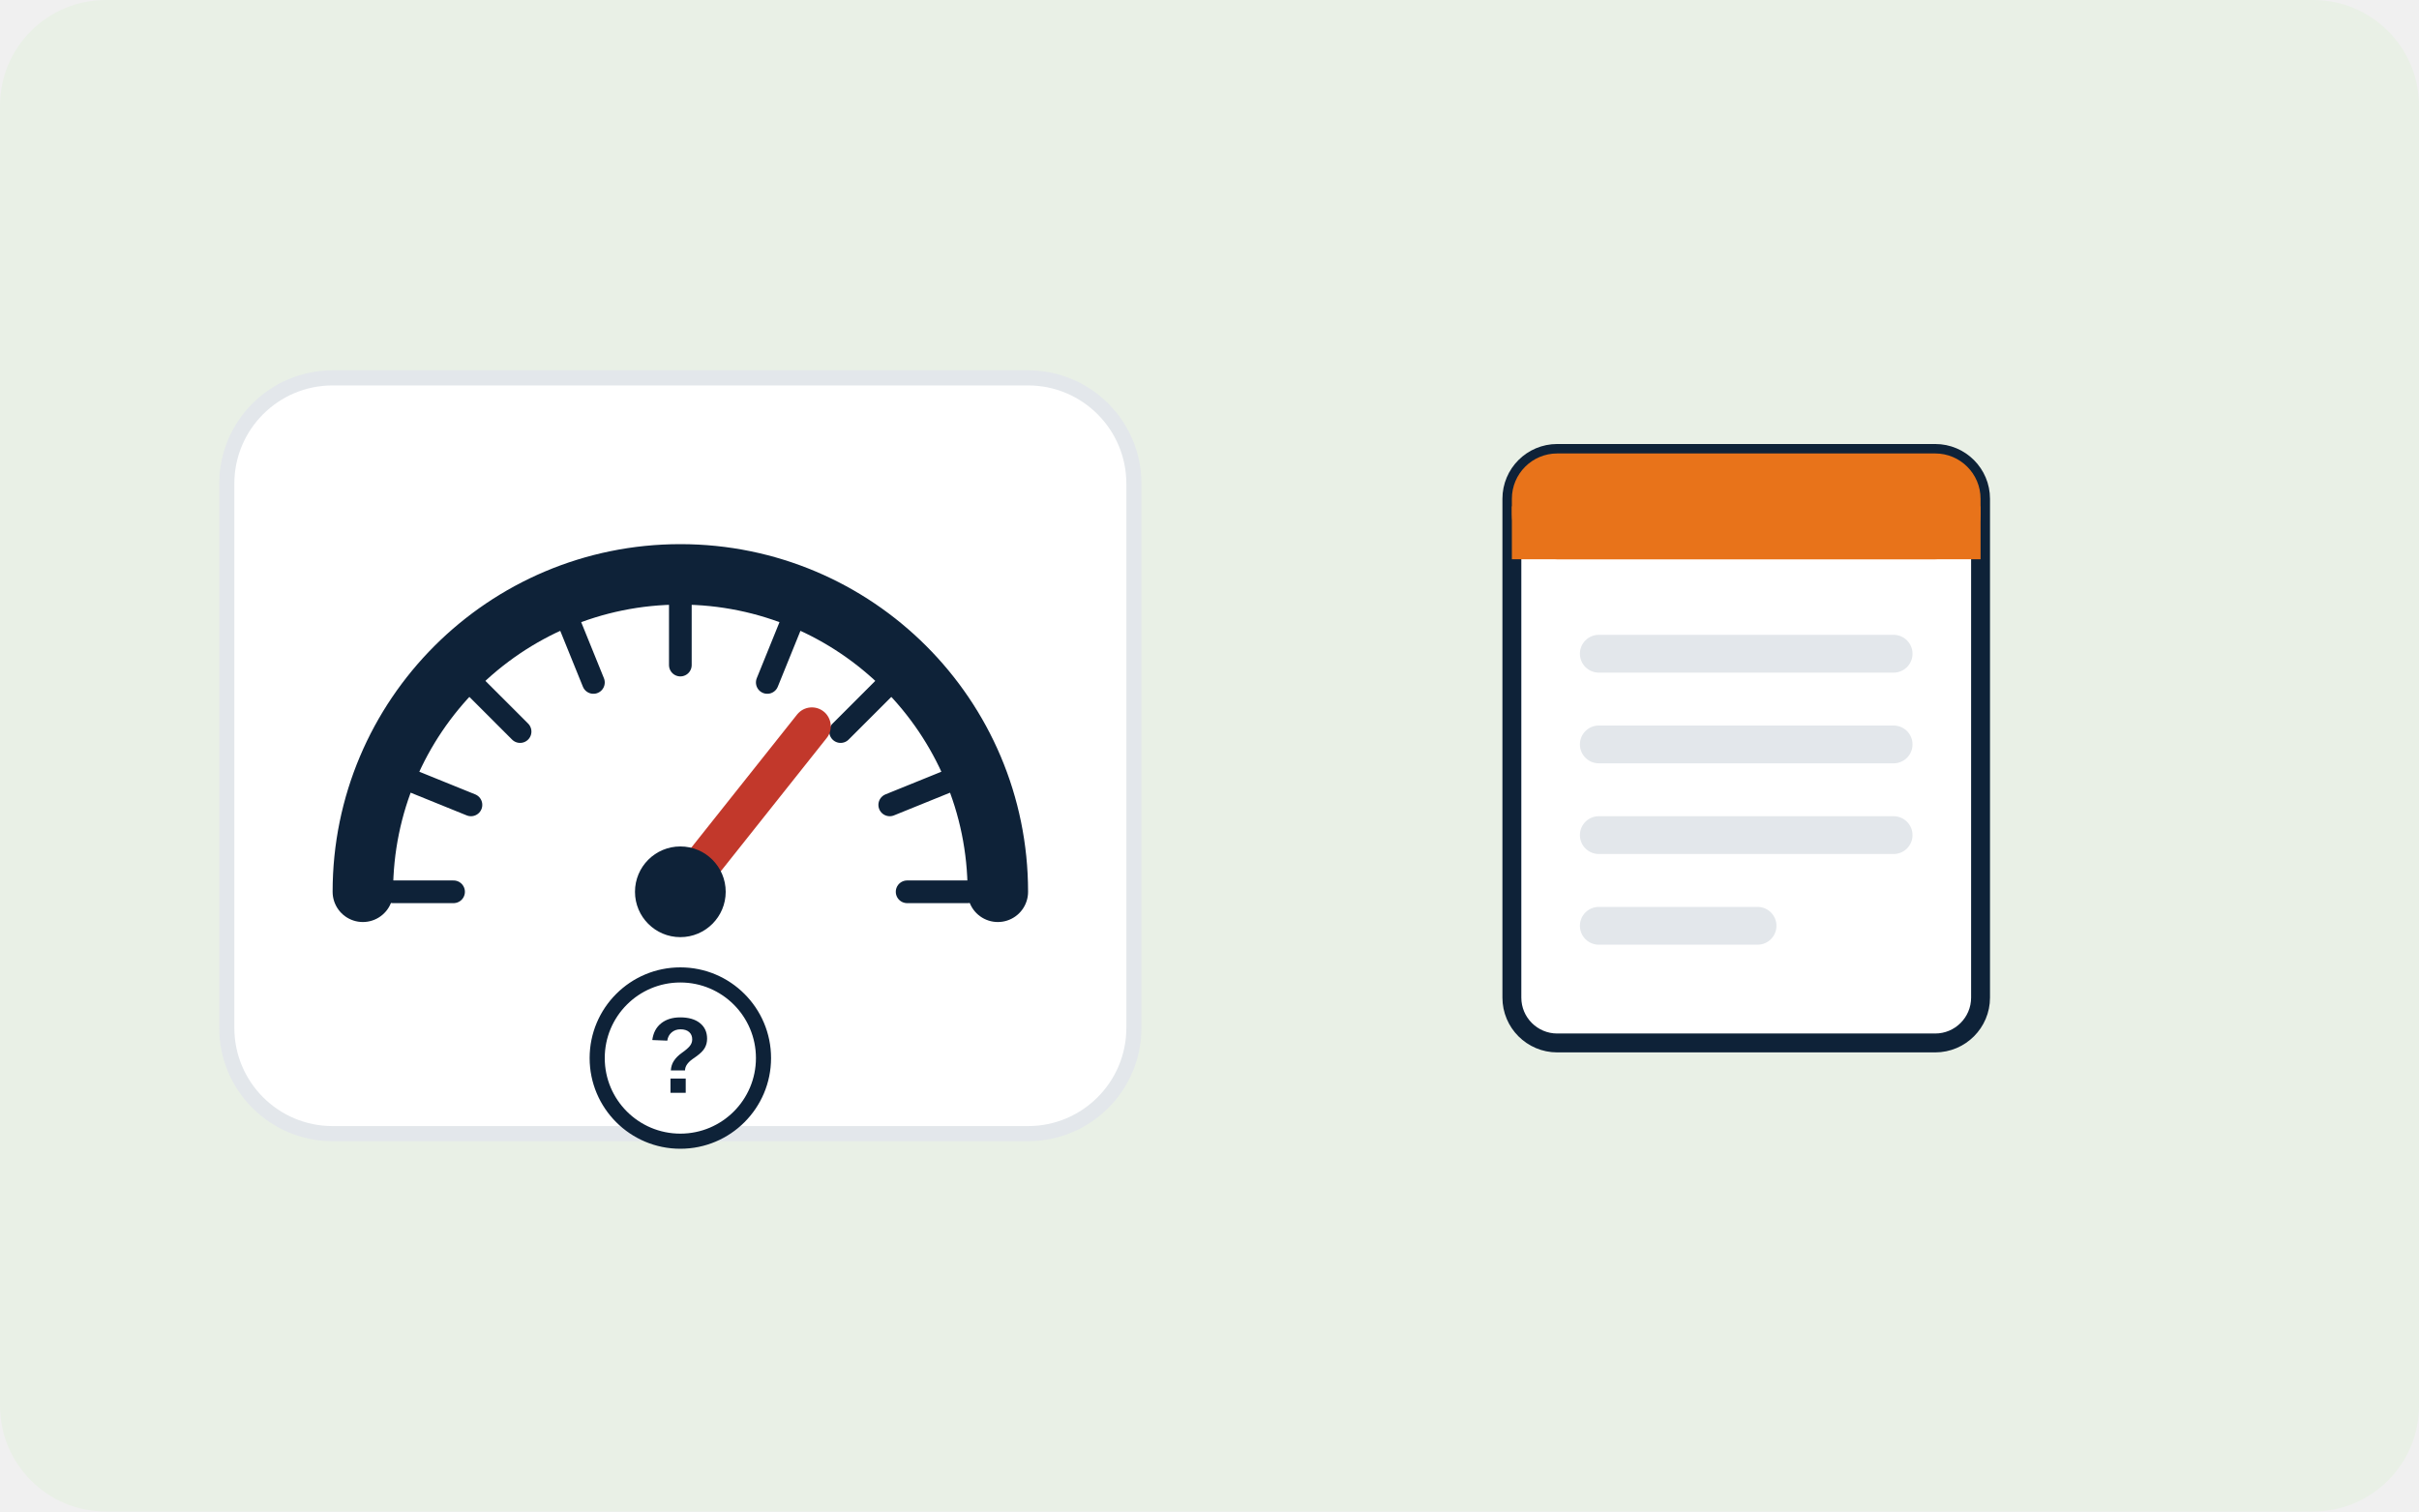
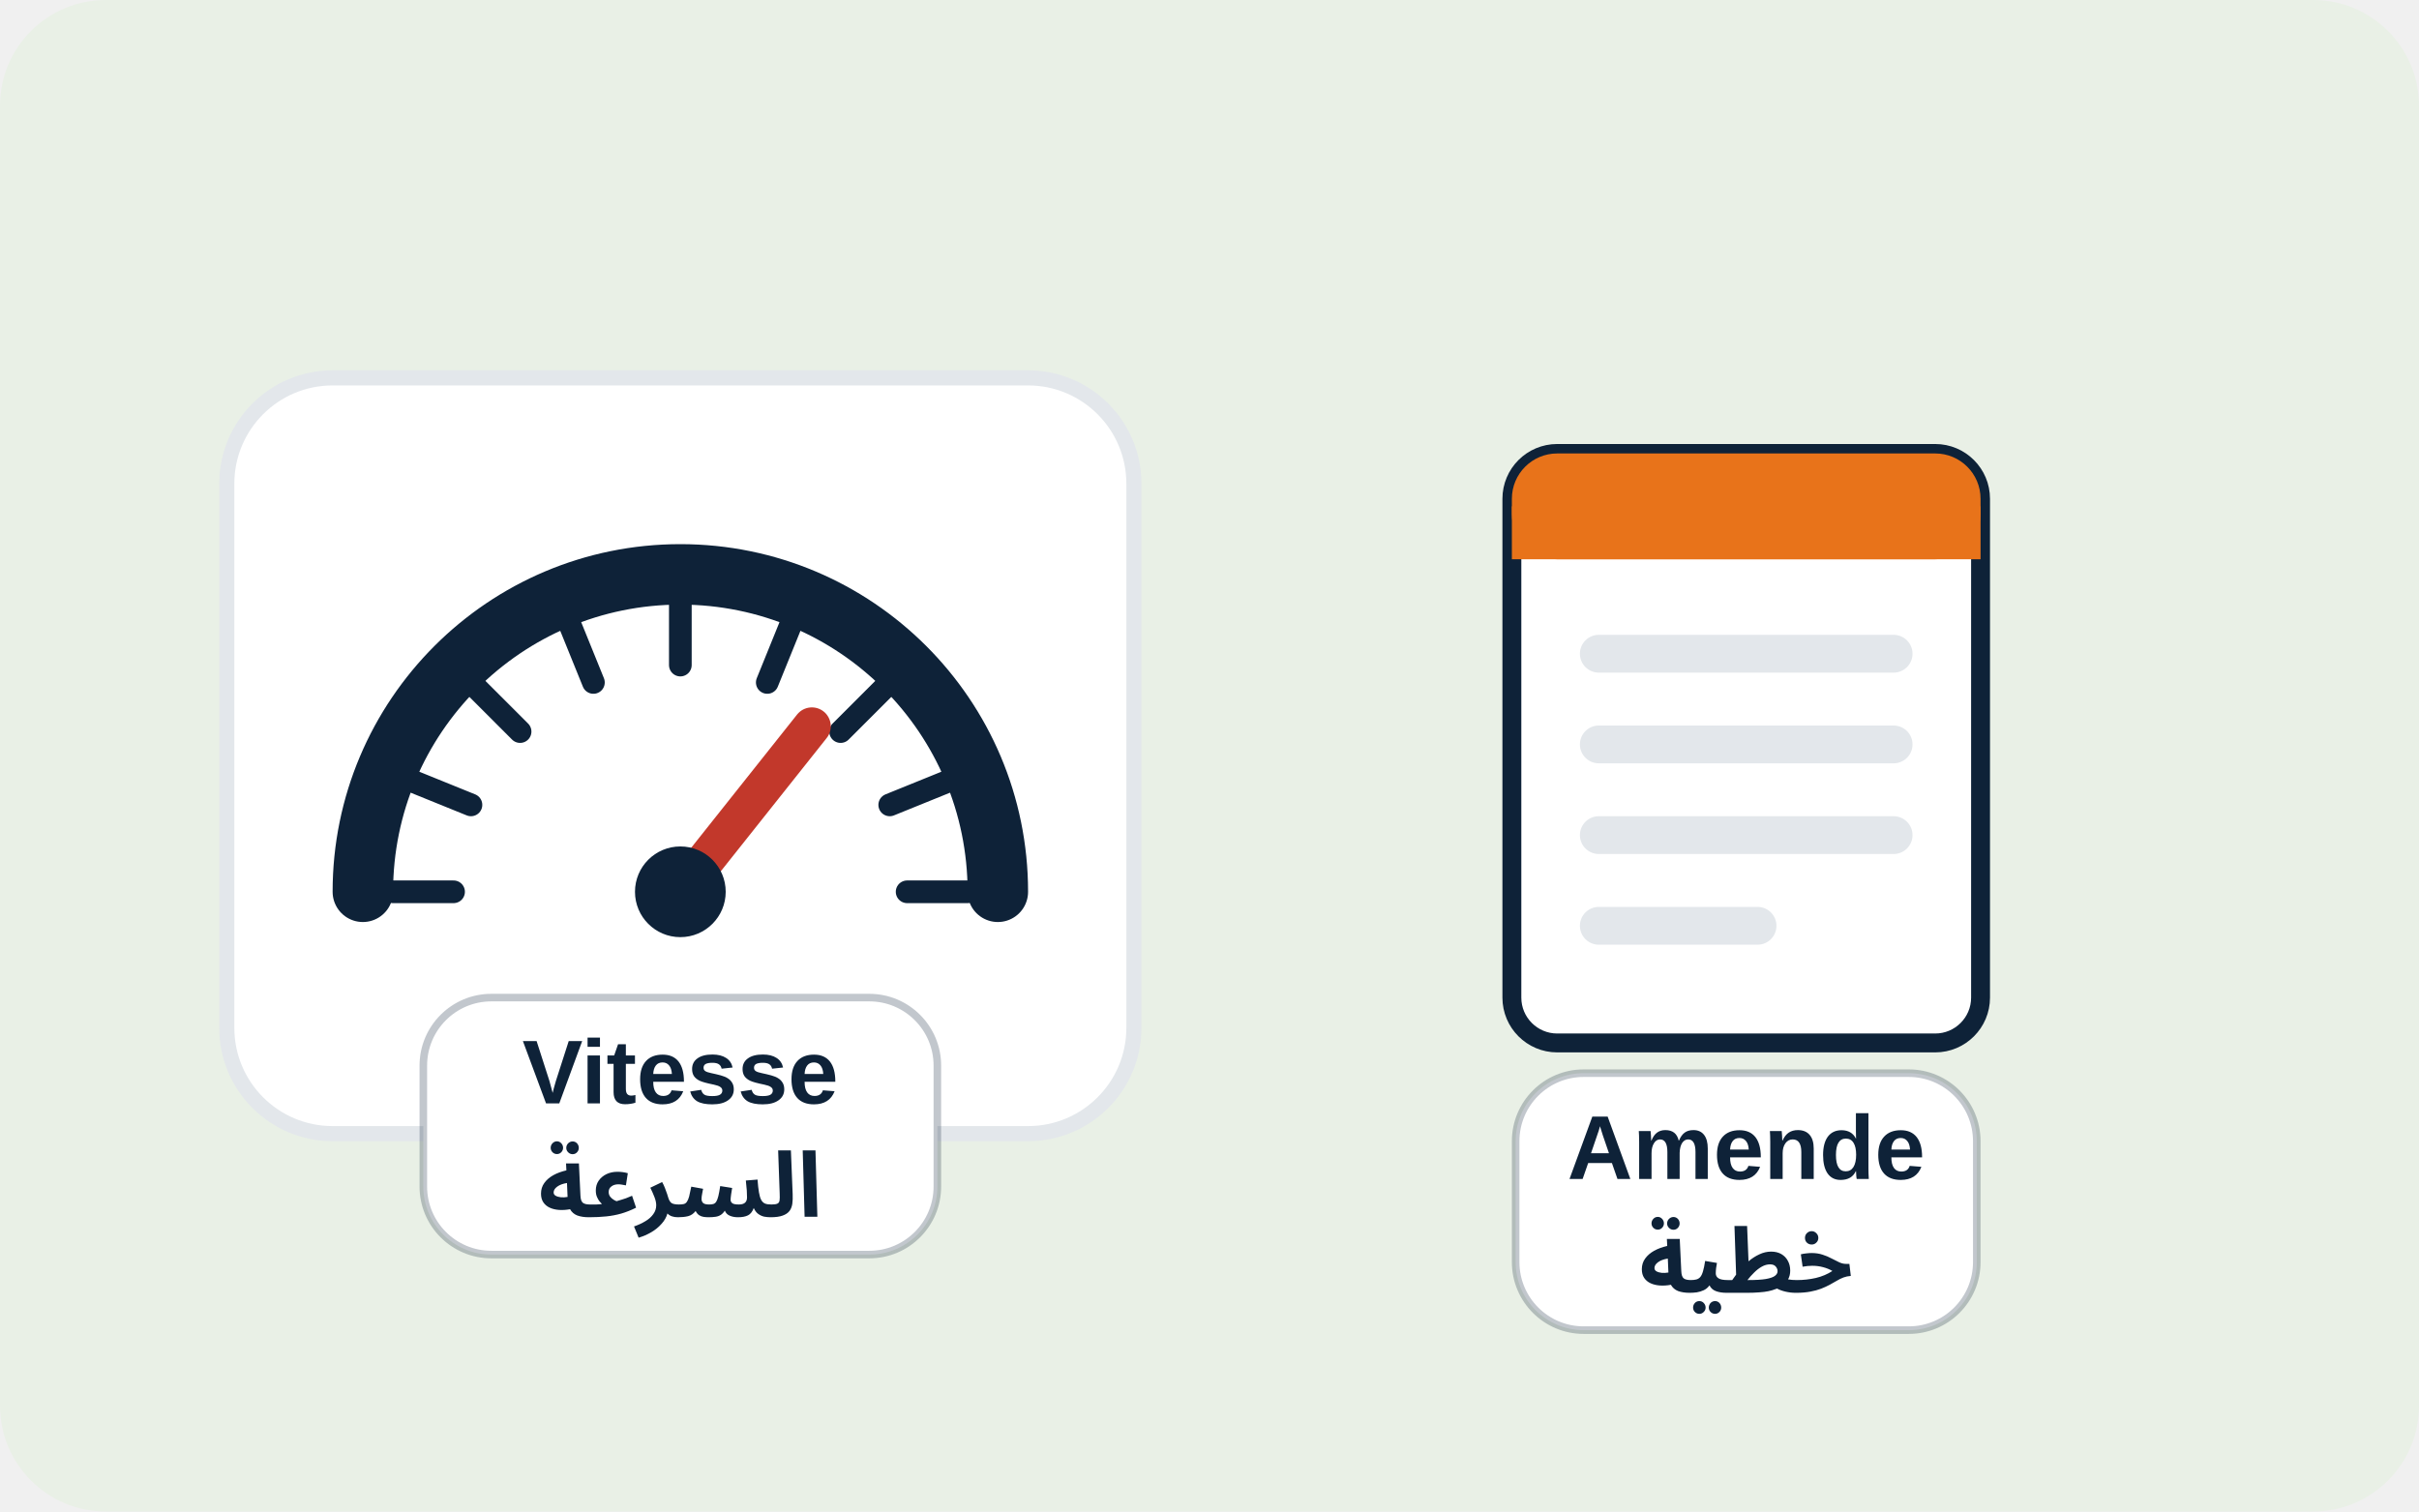
<svg xmlns="http://www.w3.org/2000/svg" viewBox="0 0 320 200">
  <rect width="320" height="200" rx="14" fill="#E9F0E6" />
  <rect x="30" y="50" width="120" height="100" rx="14" fill="#fff" stroke="#E3E7EB" stroke-width="2" />
  <path d="M48 118A42 42 0 0 1 132 118" fill="none" />
  <path d="M48 118A42 42 0 0 1 132 118" stroke="#0E2238" stroke-width="8" fill="none" stroke-linecap="round" stroke-linejoin="round" />
  <path d="M60 118L52 118" stroke="#0E2238" stroke-width="3" fill="none" stroke-linecap="round" stroke-linejoin="round" />
  <path d="M62.3 106.5L54.9 103.5" stroke="#0E2238" stroke-width="3" fill="none" stroke-linecap="round" stroke-linejoin="round" />
  <path d="M68.8 96.8L63.1 91.1" stroke="#0E2238" stroke-width="3" fill="none" stroke-linecap="round" stroke-linejoin="round" />
  <path d="M78.5 90.3L75.5 82.9" stroke="#0E2238" stroke-width="3" fill="none" stroke-linecap="round" stroke-linejoin="round" />
  <path d="M90 88L90 80" stroke="#0E2238" stroke-width="3" fill="none" stroke-linecap="round" stroke-linejoin="round" />
  <path d="M101.5 90.3L104.5 82.9" stroke="#0E2238" stroke-width="3" fill="none" stroke-linecap="round" stroke-linejoin="round" />
  <path d="M111.2 96.8L116.9 91.1" stroke="#0E2238" stroke-width="3" fill="none" stroke-linecap="round" stroke-linejoin="round" />
  <path d="M117.7 106.5L125.1 103.5" stroke="#0E2238" stroke-width="3" fill="none" stroke-linecap="round" stroke-linejoin="round" />
  <path d="M120 118L128 118" stroke="#0E2238" stroke-width="3" fill="none" stroke-linecap="round" stroke-linejoin="round" />
  <path d="M90 118L107.4 96.1" stroke="#C2382B" stroke-width="5" fill="none" stroke-linecap="round" stroke-linejoin="round" />
  <circle cx="90" cy="118" r="6" fill="#0E2238" />
-   <circle cx="90" cy="140" r="11" fill="#fff" stroke="#0E2238" stroke-width="2" />
-   <text x="90" y="144.6" text-anchor="middle" font-family="Arial,Helvetica,sans-serif" font-weight="700" font-size="14.3" fill="#0E2238">?</text>
+   <rect x="56" y="132" width="68" height="34" rx="9" fill="#fff" stroke="#0E2238" stroke-opacity=".25" stroke-width="1" />
+   <text x="90" y="146" text-anchor="middle" font-family="Arial,Helvetica,sans-serif" font-weight="700" font-size="12" fill="#0E2238">Vitesse</text>
+   <text x="90" y="161" text-anchor="middle" font-family="Tahoma,'Noto Sans Arabic','Noto Kufi Arabic','Geeza Pro',Arial,sans-serif" direction="rtl" font-weight="700" font-size="12" fill="#0E2238">السرعة</text>
  <rect x="200" y="60" width="62" height="78" rx="6" fill="#fff" stroke="#0E2238" stroke-width="2.5" />
  <rect x="200" y="60" width="62" height="14" rx="6" fill="#E8731A" />
  <rect x="200" y="67" width="62" height="7" fill="#E8731A" />
  <rect x="209" y="84" width="44" height="5" rx="2.5" fill="#E3E7EB" />
  <rect x="209" y="96" width="44" height="5" rx="2.5" fill="#E3E7EB" />
  <rect x="209" y="108" width="44" height="5" rx="2.5" fill="#E3E7EB" />
  <rect x="209" y="120" width="26" height="5" rx="2.5" fill="#E3E7EB" />
+   <rect x="200.5" y="142" width="61" height="34" rx="9" fill="#fff" stroke="#0E2238" stroke-opacity=".25" stroke-width="1" />
+   <text x="231" y="156" text-anchor="middle" font-family="Arial,Helvetica,sans-serif" font-weight="700" font-size="12" fill="#0E2238">Amende</text>
+   <text x="231" y="171" text-anchor="middle" font-family="Tahoma,'Noto Sans Arabic','Noto Kufi Arabic','Geeza Pro',Arial,sans-serif" direction="rtl" font-weight="700" font-size="12" fill="#0E2238">خطية</text>
</svg>
